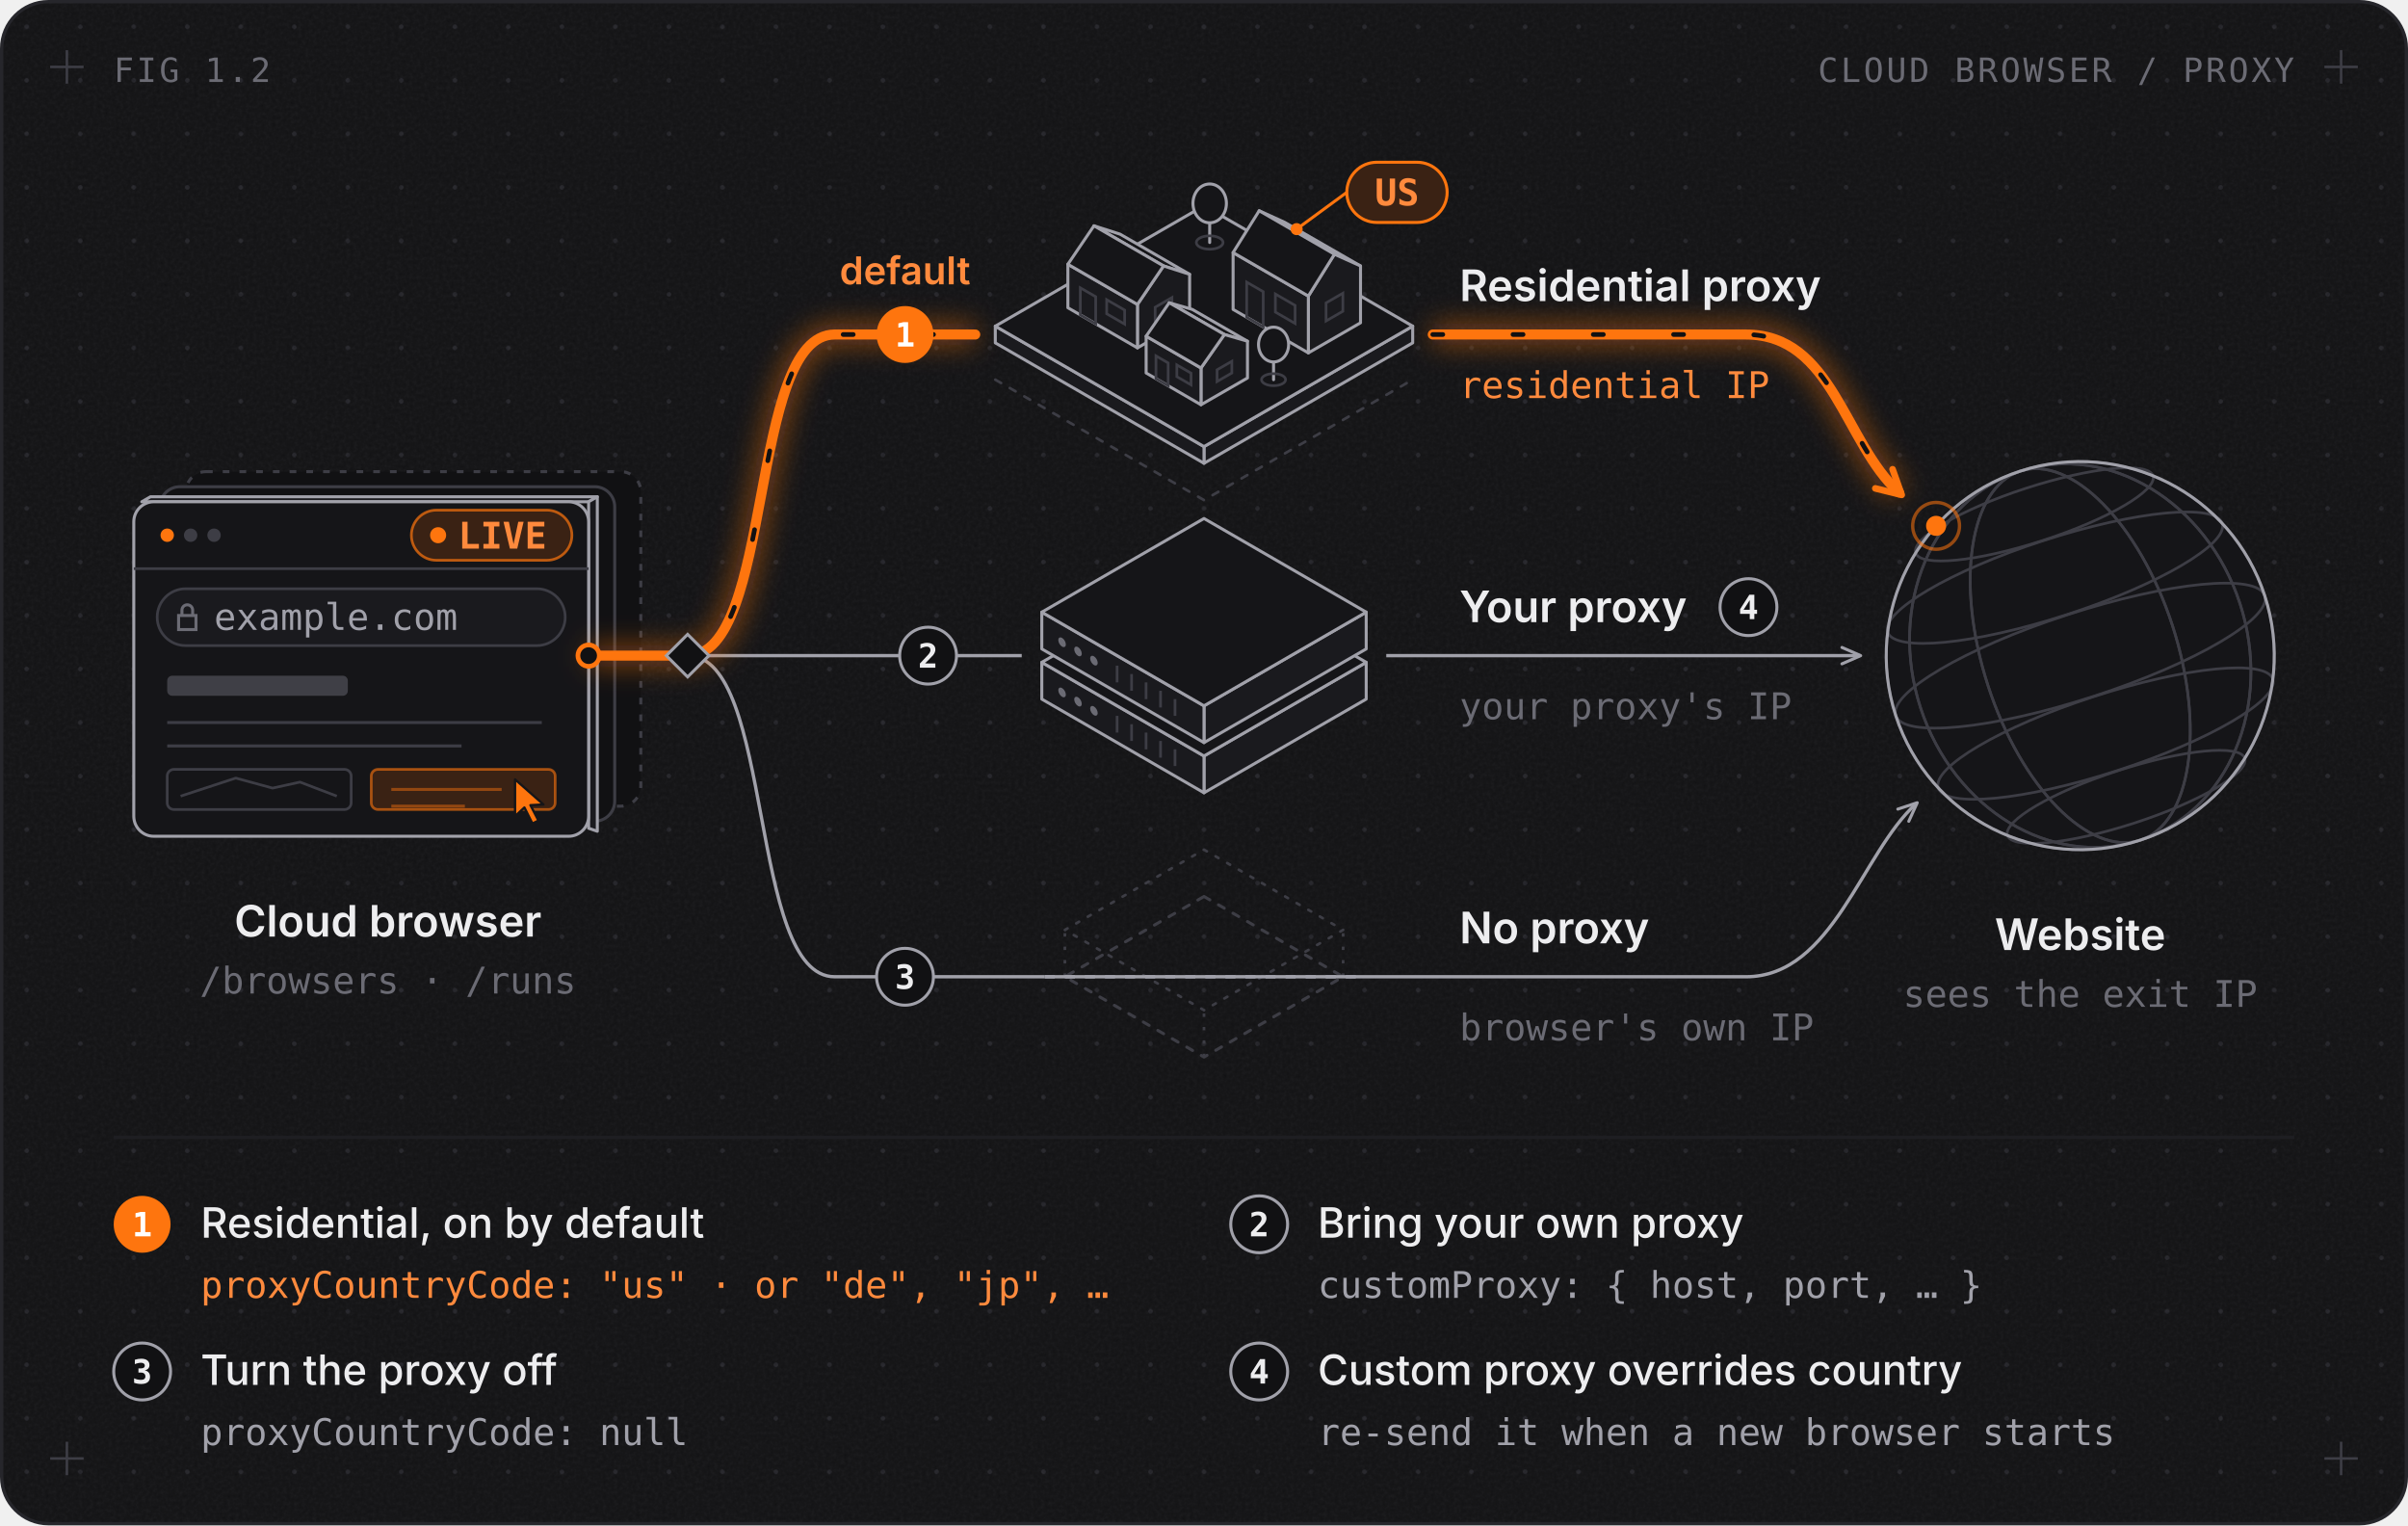
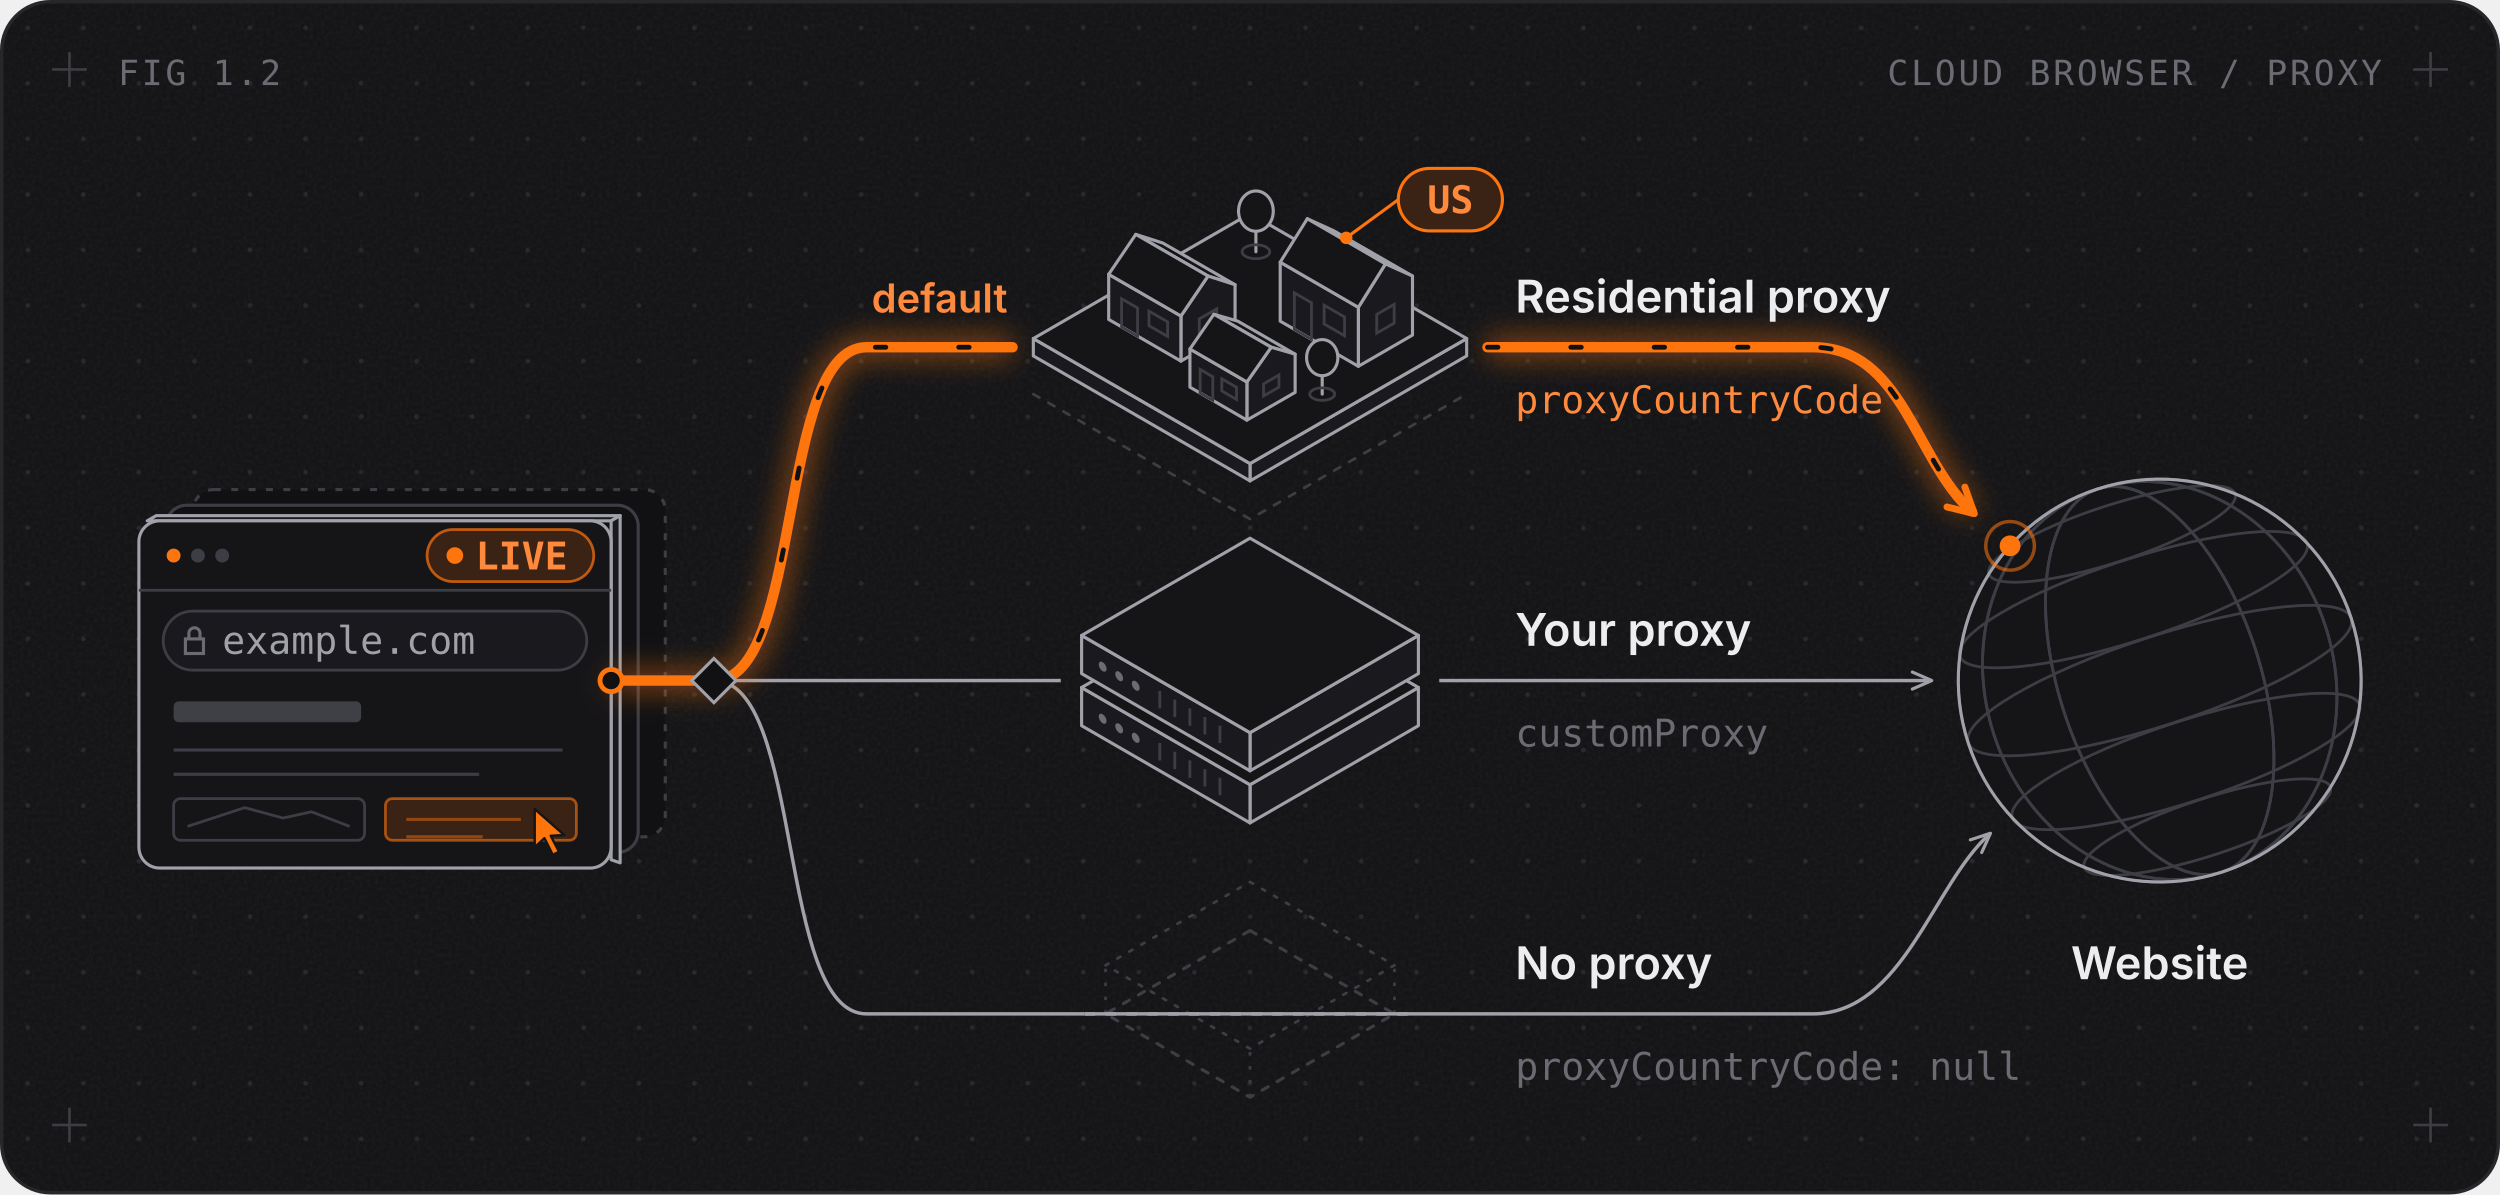
- <svg xmlns="http://www.w3.org/2000/svg" viewBox="0 0 720 456" width="720" height="456" role="img" aria-labelledby="t d" fill="none">
+ <svg xmlns="http://www.w3.org/2000/svg" viewBox="0 0 720 344" width="720" height="344" role="img" aria-labelledby="t d" fill="none">
  <style>.s{font-family:Geist, Inter, -apple-system, BlinkMacSystemFont, 'Segoe UI', Helvetica, Arial, sans-serif}.m{font-family:'Geist Mono', ui-monospace, SFMono-Regular, Menlo, monospace}text{font-kerning:normal}@keyframes fr{to{stroke-dashoffset:-24}}@keyframes cur{0%,100%{transform:translate(0,0)}35%,55%{transform:translate(-30px,-14px)}75%{transform:translate(-8px,-24px)}}@keyframes live{0%,100%{fill-opacity:1}50%{fill-opacity:.25}}@keyframes c0{0%,23%{fill-opacity:1}25%,98%{fill-opacity:0}100%{fill-opacity:1}}@keyframes cn{0%{fill-opacity:0}2%,23%{fill-opacity:1}25%,100%{fill-opacity:0}}@keyframes ping{0%{stroke-opacity:.9;r:4}70%,100%{stroke-opacity:0;r:13}}@media (prefers-reduced-motion:no-preference){.pk{animation:fr 1.2s linear infinite}.cur{animation:cur 6s ease-in-out infinite}.live{animation:live 1.6s ease-in-out infinite}.cc0{animation:c0 12s linear infinite}.cc1{animation:cn 12s linear 3s infinite}.cc2{animation:cn 12s linear 6s infinite}.cc3{animation:cn 12s linear 9s infinite}.ping{animation:ping 2.4s ease-out infinite}}@keyframes spin{0%{transform:scaleX(0)}16.7%{transform:scaleX(.5)}33.3%{transform:scaleX(.866)}50%{transform:scaleX(1)}66.7%{transform:scaleX(.866)}83.3%{transform:scaleX(.5)}100%{transform:scaleX(0)}}.man{display:none}@media (prefers-reduced-motion:no-preference){.mst{display:none}.man{display:inline}.mer{transform-origin:622px 196px;transform-box:view-box;animation:spin 18s linear infinite}}</style>
  <defs>
    <pattern id="dots" width="16" height="16" patternUnits="userSpaceOnUse">
      <circle cx="8" cy="8" r="0.7" fill="#232328" />
    </pattern>
    <filter id="grain" x="0" y="0" width="100%" height="100%">
      <feTurbulence type="fractalNoise" baseFrequency="0.9" numOctaves="2" seed="7" stitchTiles="stitch" />
      <feColorMatrix values="0 0 0 0 0.5  0 0 0 0 0.5  0 0 0 0 0.5  0 0 0 0.07 0" />
    </filter>
    <clipPath id="card">
-       <rect x="0.5" y="0.5" width="719" height="455" rx="14" />
+       <rect x="0.5" y="0.5" width="719" height="343" rx="14" />
    </clipPath>
    <marker id="ah" viewBox="0 0 10 10" refX="8.5" refY="5" markerWidth="7" markerHeight="7" orient="auto-start-reverse">
      <path d="M1 1.5 L9 5 L1 8.5" stroke="#A1A1AA" stroke-width="1.3" fill="none" stroke-linecap="round" stroke-linejoin="round" />
    </marker>
    <marker id="ao" viewBox="0 0 10 10" refX="7" refY="5" markerWidth="11" markerHeight="11" markerUnits="userSpaceOnUse" orient="auto">
      <path d="M1.5 1.5 L8 5 L1.5 8.5" stroke="#FE750E" stroke-width="1.8" fill="none" stroke-linecap="round" stroke-linejoin="round" />
    </marker>
-     <filter id="glow" filterUnits="userSpaceOnUse" x="0" y="0" width="720" height="456">
+     <filter id="glow" filterUnits="userSpaceOnUse" x="0" y="0" width="720" height="344">
      <feGaussianBlur stdDeviation="4" />
    </filter>
  </defs>
-   <rect x="0.5" y="0.5" width="719" height="455" rx="14" fill="#111113" />
+   <rect x="0.5" y="0.5" width="719" height="343" rx="14" fill="#111113" />
  <g clip-path="url(#card)">
-     <rect width="720" height="456" fill="url(#dots)" />
-     <rect width="720" height="456" filter="url(#grain)" />
+     <rect width="720" height="344" fill="url(#dots)" />
+     <rect width="720" height="344" filter="url(#grain)" />
  </g>
-   <rect x="0.5" y="0.5" width="719" height="455" rx="14" fill="none" stroke="#26262B" />
+   <rect x="0.5" y="0.5" width="719" height="343" rx="14" fill="none" stroke="#26262B" />
  <path d="M15 20h10M20 15v10" stroke="#3D3D45" stroke-width="0.75" />
  <path d="M695 20h10M700 15v10" stroke="#3D3D45" stroke-width="0.75" />
-   <path d="M15 436h10M20 431v10" stroke="#3D3D45" stroke-width="0.75" />
-   <path d="M695 436h10M700 431v10" stroke="#3D3D45" stroke-width="0.75" />
+   <path d="M15 324h10M20 319v10" stroke="#3D3D45" stroke-width="0.75" />
+   <path d="M695 324h10M700 319v10" stroke="#3D3D45" stroke-width="0.75" />
  <text x="34.0" y="24.5" font-size="10" fill="#6B6B74" letter-spacing="0.08em" class="m">FIG 1.2</text>
  <text x="686.0" y="24.5" font-size="10" fill="#6B6B74" text-anchor="end" letter-spacing="0.08em" class="m">CLOUD BROWSER / PROXY</text>
  <rect x="55.6" y="141.0" width="136" height="100" rx="6" fill="#111113" stroke="#3D3D45" stroke-width="0.9" stroke-dasharray="2 3" />
  <rect x="47.8" y="145.5" width="136" height="100" rx="6" fill="#111113" stroke="#3D3D45" stroke-width="0.9" />
  <polygon points="42.4,150.0 176.0,150.0 178.6,148.5 45.0,148.5" fill="#1A1A1E" stroke="#A1A1AA" stroke-width="0.9" stroke-linejoin="round" stroke-linecap="round" />
  <polygon points="176.0,150.0 178.6,148.5 178.6,248.5 176.0,247.6" fill="#1A1A1E" stroke="#A1A1AA" stroke-width="0.9" stroke-linejoin="round" stroke-linecap="round" />
  <rect x="40" y="150" width="136" height="100" rx="6" fill="#151518" stroke="#A1A1AA" stroke-width="0.9" />
  <line x1="40" y1="170" x2="176" y2="170" stroke="#3D3D45" stroke-width="0.8" />
  <circle cx="50" cy="160.0" r="2" fill="#FE750E" />
  <circle cx="57" cy="160.0" r="2" fill="#3D3D45" />
  <circle cx="64" cy="160.0" r="2" fill="#3D3D45" />
  <rect x="123" y="152.5" width="48" height="15" rx="7.5" fill="#3A2214" stroke="#FE750E" stroke-width="0.8" stroke-opacity=".7" />
  <circle class="live" cx="131" cy="160" r="2.4" fill="#FE750E" />
  <text x="137.0" y="164.0" font-size="11" fill="#FF8A3D" font-weight="600" class="m">LIVE</text>
  <rect x="47" y="176" width="122" height="17" rx="8.5" fill="#1A1A1E" stroke="#3D3D45" stroke-width="0.8" />
  <path d="M53.4 184.0h5.2v4.2h-5.2zM54.4 184.0v-1.6a1.6 1.6 0 0 1 3.2 0v1.6" stroke="#6B6B74" stroke-width="0.9" />
  <text x="64.0" y="188.3" font-size="11" fill="#A1A1AA" class="m">example.com</text>
  <rect x="50" y="202" width="54" height="6" rx="1.5" fill="#6B6B74" fill-opacity=".5" />
  <line x1="50" y1="216" x2="162" y2="216" stroke="#3D3D45" stroke-width="0.9" />
  <line x1="50" y1="223" x2="138" y2="223" stroke="#3D3D45" stroke-width="0.9" />
  <rect x="50" y="230" width="55.0" height="12" rx="2" stroke="#3D3D45" stroke-width="0.8" />
  <path d="M54 238 l16.5 -5.4 l11.0 3.0 l8.2 -1.8 l11.0 4.2" stroke="#3D3D45" stroke-width="0.8" stroke-linejoin="round" />
  <rect x="111.0" y="230" width="55.0" height="12" rx="2" fill="#3A2214" stroke="#FE750E" stroke-width="0.8" stroke-opacity=".6" />
  <line x1="117.0" y1="236" x2="150.0" y2="236" stroke="#FE750E" stroke-opacity=".45" stroke-width="0.9" />
  <line x1="117.0" y1="241" x2="139.0" y2="241" stroke="#FE750E" stroke-opacity=".45" stroke-width="0.9" />
  <path class="cur" d="M154 233 l0 11 l2.8 -2.6 l2.4 4.8 l1.8 -0.9 l-2.4 -4.6 l3.9 -0.2z" fill="#FE750E" stroke="#151518" stroke-width="0.7" stroke-linejoin="round" />
  <g transform="rotate(-18 622 196)">
    <circle cx="622" cy="196" r="58" fill="#151518" />
    <ellipse cx="622" cy="240.4" rx="37.3" ry="8.2" stroke="#3D3D45" stroke-width="0.8" />
    <ellipse cx="622" cy="220.5" rx="52.6" ry="11.6" stroke="#3D3D45" stroke-width="0.8" />
    <ellipse cx="622" cy="196.0" rx="58.0" ry="12.8" stroke="#3D3D45" stroke-width="0.8" />
    <ellipse cx="622" cy="171.5" rx="52.6" ry="11.6" stroke="#3D3D45" stroke-width="0.8" />
    <ellipse cx="622" cy="151.6" rx="37.3" ry="8.2" stroke="#3D3D45" stroke-width="0.8" />
    <g class="mst">
      <ellipse cx="622" cy="196" rx="0.00" ry="58" stroke="#3D3D45" stroke-width="0.8" />
      <ellipse cx="622" cy="196" rx="29.00" ry="58" stroke="#3D3D45" stroke-width="0.8" />
      <ellipse cx="622" cy="196" rx="50.23" ry="58" stroke="#3D3D45" stroke-width="0.8" />
      <ellipse cx="622" cy="196" rx="58.00" ry="58" stroke="#3D3D45" stroke-width="0.8" />
      <ellipse cx="622" cy="196" rx="50.23" ry="58" stroke="#3D3D45" stroke-width="0.8" />
      <ellipse cx="622" cy="196" rx="29.00" ry="58" stroke="#3D3D45" stroke-width="0.8" />
    </g>
    <g class="man" aria-hidden="true">
      <ellipse class="mer" style="animation-delay:0s" cx="622" cy="196" rx="58" ry="58" stroke="#3D3D45" stroke-width="0.8" vector-effect="non-scaling-stroke" />
      <ellipse class="mer" style="animation-delay:-3s" cx="622" cy="196" rx="58" ry="58" stroke="#3D3D45" stroke-width="0.8" vector-effect="non-scaling-stroke" />
      <ellipse class="mer" style="animation-delay:-6s" cx="622" cy="196" rx="58" ry="58" stroke="#3D3D45" stroke-width="0.8" vector-effect="non-scaling-stroke" />
      <ellipse class="mer" style="animation-delay:-9s" cx="622" cy="196" rx="58" ry="58" stroke="#3D3D45" stroke-width="0.8" vector-effect="non-scaling-stroke" />
      <ellipse class="mer" style="animation-delay:-12s" cx="622" cy="196" rx="58" ry="58" stroke="#3D3D45" stroke-width="0.8" vector-effect="non-scaling-stroke" />
      <ellipse class="mer" style="animation-delay:-15s" cx="622" cy="196" rx="58" ry="58" stroke="#3D3D45" stroke-width="0.8" vector-effect="non-scaling-stroke" />
    </g>
    <circle cx="622" cy="196" r="58" stroke="#A1A1AA" stroke-width="0.9" />
  </g>
  <path d="M205.6 196 H305.5" stroke="#A1A1AA" stroke-width="1" />
  <path d="M414.5 196 H556.0" stroke="#A1A1AA" stroke-width="1" marker-end="url(#ah)" />
  <path d="M205.6 196 C231.6 196 223.6 292 249.6 292 H312.4" stroke="#A1A1AA" stroke-width="1" />
  <polygon points="360.0,268.0 401.6,292.0 360.0,316.0 318.4,292.0" stroke="#3D3D45" stroke-width="0.9" stroke-dasharray="2 3" stroke-linejoin="round" stroke-linecap="round" />
  <polygon points="360.0,254.0 401.6,278.0 360.0,302.0 318.4,278.0" stroke="#3D3D45" stroke-width="0.8" stroke-dasharray="1 3" stroke-linejoin="round" stroke-linecap="round" />
  <line x1="318.4" y1="292.0" x2="318.4" y2="278.0" stroke="#3D3D45" stroke-width="0.8" stroke-dasharray="1 3" />
  <line x1="360.0" y1="316.0" x2="360.0" y2="302.0" stroke="#3D3D45" stroke-width="0.8" stroke-dasharray="1 3" />
  <line x1="401.6" y1="292.0" x2="401.6" y2="278.0" stroke="#3D3D45" stroke-width="0.8" stroke-dasharray="1 3" />
  <path d="M312.4 292 H522 C548 292 556.6 254.9 573.0 240.2" stroke="#A1A1AA" stroke-width="1" marker-end="url(#ah)" />
  <path d="M312.4 292 H407.6" stroke="#A1A1AA" stroke-width="1" stroke-dasharray="3 3" />
  <path d="M176.0 196 H205.6 C231.6 196 223.6 100 249.6 100 H291.6" stroke="#FE750E" stroke-width="6" stroke-opacity="0.5" filter="url(#glow)" />
  <path d="M176.0 196 H205.6 C231.6 196 223.6 100 249.6 100 H291.6" stroke="#FE750E" stroke-width="3" stroke-linecap="round" stroke-linejoin="round" />
  <path class="pk" d="M176.0 196 H205.6 C231.6 196 223.6 100 249.6 100 H291.6" stroke="#111113" stroke-width="1.4" stroke-linecap="round" stroke-dasharray="3 21" />
  <path d="M428.4 100 H522 C548 100 551.4 132.4 567.8 147.2" stroke="#FE750E" stroke-width="6" stroke-opacity="0.5" filter="url(#glow)" />
  <path d="M428.4 100 H522 C548 100 551.4 132.4 567.8 147.2" stroke="#FE750E" stroke-width="3" stroke-linecap="round" stroke-linejoin="round" marker-end="url(#ao)" />
  <path class="pk" d="M428.4 100 H522 C548 100 551.4 132.4 567.8 147.2" stroke="#111113" stroke-width="1.4" stroke-linecap="round" stroke-dasharray="3 21" />
  <circle cx="176.0" cy="196" r="3.2" fill="#111113" stroke="#FE750E" stroke-width="1.4" />
  <rect x="201.1" y="191.5" width="9" height="9" transform="rotate(45 205.6 196)" fill="#111113" stroke="#A1A1AA" stroke-width="0.9" />
  <circle class="ping" cx="578.9" cy="157.2" r="7" stroke="#FE750E" stroke-width="1" stroke-opacity=".55" />
  <circle cx="578.9" cy="157.2" r="3" fill="#FE750E" />
  <polyline points="297.6,113.5 360.0,149.5 422.4,113.5" stroke="#3D3D45" stroke-width="0.8" stroke-dasharray="2 3" stroke-linejoin="round" stroke-linecap="round" />
  <polygon points="422.4,97.5 360.0,133.5 360.0,138.5 422.4,102.5" fill="#1A1A1E" stroke="#A1A1AA" stroke-width="0.9" stroke-linejoin="round" stroke-linecap="round" />
  <polygon points="297.6,97.5 360.0,133.5 360.0,138.5 297.6,102.5" fill="#1A1A1E" stroke="#A1A1AA" stroke-width="0.9" stroke-linejoin="round" stroke-linecap="round" />
  <polygon points="360.0,61.5 422.4,97.5 360.0,133.5 297.6,97.5" fill="#151518" stroke="#A1A1AA" stroke-width="0.9" stroke-linejoin="round" stroke-linecap="round" />
  <line x1="361.7" y1="72.5" x2="361.7" y2="63.5" stroke="#A1A1AA" stroke-width="0.9" stroke-linecap="round" />
  <ellipse cx="361.7" cy="60.8" rx="5.0" ry="5.8" fill="#151518" stroke="#A1A1AA" stroke-width="0.9" />
  <ellipse cx="361.7" cy="72.5" rx="4.0" ry="2.0" stroke="#3D3D45" stroke-width="0.8" />
  <polygon points="384.2,66.5 406.8,79.5 399.0,76.0 376.5,63.0" fill="#151518" stroke="#A1A1AA" stroke-width="0.9" stroke-linejoin="round" stroke-linecap="round" />
  <polygon points="406.8,96.5 406.8,79.5 399.0,76.0 391.2,88.5 391.2,105.5" fill="#1A1A1E" stroke="#A1A1AA" stroke-width="0.9" stroke-linejoin="round" stroke-linecap="round" />
  <polygon points="368.7,92.5 391.2,105.5 391.2,88.5 368.7,75.5" fill="#1A1A1E" stroke="#A1A1AA" stroke-width="0.9" stroke-linejoin="round" stroke-linecap="round" />
  <polygon points="376.5,63.0 399.0,76.0 391.2,88.5 368.7,75.5" fill="#151518" stroke="#A1A1AA" stroke-width="0.9" stroke-linejoin="round" stroke-linecap="round" />
  <g transform="matrix(0.866,0.5,0,1,368.7,92.5)">
    <rect x="4.7" y="-10.5" width="5.7" height="10.5" stroke="#3D3D45" stroke-width="0.8" vector-effect="non-scaling-stroke" />
    <rect x="14.6" y="-11.9" width="6.8" height="5.4" stroke="#3D3D45" stroke-width="0.8" vector-effect="non-scaling-stroke" />
  </g>
  <g transform="matrix(-0.866,0.5,0,1,406.8,96.5)">
    <rect x="6.1" y="-11.9" width="5.8" height="5.4" stroke="#3D3D45" stroke-width="0.8" vector-effect="non-scaling-stroke" />
  </g>
  <line x1="380.8" y1="113.5" x2="380.8" y2="105.5" stroke="#A1A1AA" stroke-width="0.9" stroke-linecap="round" />
  <ellipse cx="380.8" cy="103.0" rx="4.5" ry="5.2" fill="#151518" stroke="#A1A1AA" stroke-width="0.9" />
  <ellipse cx="380.8" cy="113.5" rx="3.6" ry="1.8" stroke="#3D3D45" stroke-width="0.8" />
  <polygon points="334.9,70.0 355.7,82.0 347.9,79.5 327.1,67.5" fill="#151518" stroke="#A1A1AA" stroke-width="0.9" stroke-linejoin="round" stroke-linecap="round" />
  <polygon points="355.7,95.0 355.7,82.0 347.9,79.5 340.1,91.0 340.1,104.0" fill="#1A1A1E" stroke="#A1A1AA" stroke-width="0.9" stroke-linejoin="round" stroke-linecap="round" />
  <polygon points="319.3,92.0 340.1,104.0 340.1,91.0 319.3,79.0" fill="#1A1A1E" stroke="#A1A1AA" stroke-width="0.9" stroke-linejoin="round" stroke-linecap="round" />
  <polygon points="327.1,67.5 347.9,79.5 340.1,91.0 319.3,79.0" fill="#151518" stroke="#A1A1AA" stroke-width="0.9" stroke-linejoin="round" stroke-linecap="round" />
  <g transform="matrix(0.866,0.5,0,1,319.3,92.0)">
    <rect x="4.3" y="-8.1" width="5.3" height="8.1" stroke="#3D3D45" stroke-width="0.8" vector-effect="non-scaling-stroke" />
    <rect x="13.4" y="-9.1" width="6.2" height="4.2" stroke="#3D3D45" stroke-width="0.8" vector-effect="non-scaling-stroke" />
  </g>
  <g transform="matrix(-0.866,0.5,0,1,355.7,95.0)">
    <rect x="6.1" y="-9.1" width="5.8" height="4.2" stroke="#3D3D45" stroke-width="0.8" vector-effect="non-scaling-stroke" />
  </g>
  <polygon points="356.5,92.5 373.0,102.0 366.1,100.0 349.6,90.5" fill="#151518" stroke="#A1A1AA" stroke-width="0.9" stroke-linejoin="round" stroke-linecap="round" />
  <polygon points="373.0,113.0 373.0,102.0 366.1,100.0 359.1,110.0 359.1,121.0" fill="#1A1A1E" stroke="#A1A1AA" stroke-width="0.9" stroke-linejoin="round" stroke-linecap="round" />
  <polygon points="342.7,111.5 359.1,121.0 359.1,110.0 342.7,100.5" fill="#1A1A1E" stroke="#A1A1AA" stroke-width="0.9" stroke-linejoin="round" stroke-linecap="round" />
  <polygon points="349.6,90.5 366.1,100.0 359.1,110.0 342.7,100.5" fill="#151518" stroke="#A1A1AA" stroke-width="0.9" stroke-linejoin="round" stroke-linecap="round" />
  <g transform="matrix(0.866,0.5,0,1,342.7,111.5)">
    <rect x="3.4" y="-6.8" width="4.2" height="6.8" stroke="#3D3D45" stroke-width="0.8" vector-effect="non-scaling-stroke" />
    <rect x="10.6" y="-7.7" width="4.9" height="3.5" stroke="#3D3D45" stroke-width="0.8" vector-effect="non-scaling-stroke" />
  </g>
  <g transform="matrix(-0.866,0.5,0,1,373.0,113.0)">
    <rect x="5.4" y="-7.7" width="5.1" height="3.5" stroke="#3D3D45" stroke-width="0.8" vector-effect="non-scaling-stroke" />
  </g>
  <polygon points="408.5,198.0 360.0,226.0 360.0,237.0 408.5,209.0" fill="#1A1A1E" stroke="#A1A1AA" stroke-width="0.9" stroke-linejoin="round" stroke-linecap="round" />
  <polygon points="311.5,198.0 360.0,226.0 360.0,237.0 311.5,209.0" fill="#1A1A1E" stroke="#A1A1AA" stroke-width="0.9" stroke-linejoin="round" stroke-linecap="round" />
  <polygon points="360.0,170.0 408.5,198.0 360.0,226.0 311.5,198.0" fill="#151518" stroke="#A1A1AA" stroke-width="0.9" stroke-linejoin="round" stroke-linecap="round" />
  <g transform="matrix(0.866,0.5,0,1,311.5,209.0)">
    <circle cx="7.0" cy="-5.5" r="1.3" fill="#6B6B74" />
    <circle cx="12.5" cy="-5.5" r="1.3" fill="#6B6B74" />
    <circle cx="18.0" cy="-5.5" r="1.3" fill="#6B6B74" />
    <line x1="26" y1="-8" x2="26" y2="-3" stroke="#3D3D45" stroke-width="0.8" vector-effect="non-scaling-stroke" />
    <line x1="31" y1="-8" x2="31" y2="-3" stroke="#3D3D45" stroke-width="0.8" vector-effect="non-scaling-stroke" />
    <line x1="36" y1="-8" x2="36" y2="-3" stroke="#3D3D45" stroke-width="0.8" vector-effect="non-scaling-stroke" />
    <line x1="41" y1="-8" x2="41" y2="-3" stroke="#3D3D45" stroke-width="0.8" vector-effect="non-scaling-stroke" />
    <line x1="46" y1="-8" x2="46" y2="-3" stroke="#3D3D45" stroke-width="0.8" vector-effect="non-scaling-stroke" />
  </g>
  <polygon points="408.5,183.0 360.0,211.0 360.0,222.0 408.5,194.0" fill="#1A1A1E" stroke="#A1A1AA" stroke-width="0.9" stroke-linejoin="round" stroke-linecap="round" />
  <polygon points="311.5,183.0 360.0,211.0 360.0,222.0 311.5,194.0" fill="#1A1A1E" stroke="#A1A1AA" stroke-width="0.9" stroke-linejoin="round" stroke-linecap="round" />
  <polygon points="360.0,155.0 408.5,183.0 360.0,211.0 311.5,183.0" fill="#151518" stroke="#A1A1AA" stroke-width="0.9" stroke-linejoin="round" stroke-linecap="round" />
  <g transform="matrix(0.866,0.5,0,1,311.5,194.0)">
    <circle cx="7.0" cy="-5.5" r="1.3" fill="#6B6B74" />
    <circle cx="12.5" cy="-5.5" r="1.3" fill="#6B6B74" />
    <circle cx="18.0" cy="-5.5" r="1.3" fill="#6B6B74" />
    <line x1="26" y1="-8" x2="26" y2="-3" stroke="#3D3D45" stroke-width="0.8" vector-effect="non-scaling-stroke" />
    <line x1="31" y1="-8" x2="31" y2="-3" stroke="#3D3D45" stroke-width="0.8" vector-effect="non-scaling-stroke" />
    <line x1="36" y1="-8" x2="36" y2="-3" stroke="#3D3D45" stroke-width="0.8" vector-effect="non-scaling-stroke" />
    <line x1="41" y1="-8" x2="41" y2="-3" stroke="#3D3D45" stroke-width="0.8" vector-effect="non-scaling-stroke" />
    <line x1="46" y1="-8" x2="46" y2="-3" stroke="#3D3D45" stroke-width="0.8" vector-effect="non-scaling-stroke" />
  </g>
  <path d="M387.7 68.5 L402.7 57.5" stroke="#FE750E" stroke-width="0.9" />
  <circle cx="387.7" cy="68.5" r="1.8" fill="#FE750E" />
  <rect x="402.7" y="48.5" width="30" height="18" rx="9" fill="#3A2214" stroke="#FE750E" stroke-width="0.9" />
  <text x="417.7" y="61.4" font-size="11" fill="#FF8A3D" font-weight="600" text-anchor="middle" class="m cc0">US</text>
  <text x="417.7" y="61.4" font-size="11" fill="#FF8A3D" font-weight="600" text-anchor="middle" class="m cc1" fill-opacity="0" aria-hidden="true">DE</text>
  <text x="417.7" y="61.4" font-size="11" fill="#FF8A3D" font-weight="600" text-anchor="middle" class="m cc2" fill-opacity="0" aria-hidden="true">JP</text>
  <text x="417.7" y="61.4" font-size="11" fill="#FF8A3D" font-weight="600" text-anchor="middle" class="m cc3" fill-opacity="0" aria-hidden="true">BR</text>
-   <circle cx="270.6" cy="100.0" r="8.5" fill="#FE750E" />
-   <text x="270.6" y="103.6" font-size="10" fill="#FFFFFF" font-weight="600" text-anchor="middle" class="m">1</text>
-   <text x="270.6" y="85.0" font-size="11.5" fill="#FF8A3D" font-weight="600" text-anchor="middle" class="s">default</text>
-   <circle cx="277.5" cy="196.0" r="8.5" fill="#111113" stroke="#A1A1AA" stroke-width="0.9" />
-   <text x="277.5" y="199.6" font-size="10" fill="#EDEDEF" font-weight="600" text-anchor="middle" class="m">2</text>
-   <circle cx="270.6" cy="292.0" r="8.5" fill="#111113" stroke="#A1A1AA" stroke-width="0.9" />
-   <text x="270.6" y="295.6" font-size="10" fill="#EDEDEF" font-weight="600" text-anchor="middle" class="m">3</text>
+   <text x="270.6" y="90.0" font-size="11.5" fill="#FF8A3D" font-weight="600" text-anchor="middle" class="s">default</text>
  <text x="436.4" y="90.0" font-size="13" fill="#EDEDEF" font-weight="600" class="s">Residential proxy</text>
-   <text x="436.4" y="119.0" font-size="11" fill="#FF8A3D" class="m">residential IP</text>
+   <text x="436.4" y="119.0" font-size="11" fill="#FF8A3D" class="m">proxyCountryCode</text>
  <text x="436.4" y="186.0" font-size="13" fill="#EDEDEF" font-weight="600" class="s">Your proxy</text>
-   <text x="436.4" y="215.0" font-size="11" fill="#6B6B74" class="m">your proxy's IP</text>
+   <text x="436.4" y="215.0" font-size="11" fill="#6B6B74" class="m">customProxy</text>
  <text x="436.4" y="282.0" font-size="13" fill="#EDEDEF" font-weight="600" class="s">No proxy</text>
-   <text x="436.4" y="311.0" font-size="11" fill="#6B6B74" class="m">browser's own IP</text>
-   <circle cx="522.8" cy="181.5" r="8.5" fill="#111113" stroke="#A1A1AA" stroke-width="0.9" />
-   <text x="522.8" y="185.1" font-size="10" fill="#EDEDEF" font-weight="600" text-anchor="middle" class="m">4</text>
-   <text x="116.0" y="280.0" font-size="13" fill="#EDEDEF" font-weight="600" text-anchor="middle" class="s">Cloud browser</text>
-   <text x="116.0" y="297.0" font-size="11" fill="#6B6B74" text-anchor="middle" class="m">/browsers · /runs</text>
-   <text x="622.0" y="284.0" font-size="13" fill="#EDEDEF" font-weight="600" text-anchor="middle" class="s">Website</text>
-   <text x="622.0" y="301.0" font-size="11" fill="#6B6B74" text-anchor="middle" class="m">sees the exit IP</text>
-   <line x1="34" y1="340" x2="686" y2="340" stroke="#1E1E22" stroke-width="1" />
-   <circle cx="42.5" cy="366.0" r="8.5" fill="#FE750E" />
-   <text x="42.5" y="369.6" font-size="10" fill="#FFFFFF" font-weight="600" text-anchor="middle" class="m">1</text>
-   <text x="60.0" y="370.0" font-size="12.5" fill="#EDEDEF" font-weight="500" class="s">Residential, on by default</text>
-   <text x="60.0" y="388.0" font-size="11" fill="#FF8A3D" class="m">proxyCountryCode: "us" · or "de", "jp", …</text>
-   <circle cx="376.5" cy="366.0" r="8.5" fill="#111113" stroke="#A1A1AA" stroke-width="0.9" />
-   <text x="376.5" y="369.6" font-size="10" fill="#EDEDEF" font-weight="600" text-anchor="middle" class="m">2</text>
-   <text x="394.0" y="370.0" font-size="12.5" fill="#EDEDEF" font-weight="500" class="s">Bring your own proxy</text>
-   <text x="394.0" y="388.0" font-size="11" fill="#A1A1AA" class="m">customProxy: { host, port, … }</text>
-   <circle cx="42.5" cy="410.0" r="8.5" fill="#111113" stroke="#A1A1AA" stroke-width="0.9" />
-   <text x="42.5" y="413.6" font-size="10" fill="#EDEDEF" font-weight="600" text-anchor="middle" class="m">3</text>
-   <text x="60.0" y="414.0" font-size="12.5" fill="#EDEDEF" font-weight="500" class="s">Turn the proxy off</text>
-   <text x="60.0" y="432.0" font-size="11" fill="#A1A1AA" class="m">proxyCountryCode: null</text>
-   <circle cx="376.5" cy="410.0" r="8.5" fill="#111113" stroke="#A1A1AA" stroke-width="0.9" />
-   <text x="376.5" y="413.6" font-size="10" fill="#EDEDEF" font-weight="600" text-anchor="middle" class="m">4</text>
-   <text x="394.0" y="414.0" font-size="12.5" fill="#EDEDEF" font-weight="500" class="s">Custom proxy overrides country</text>
-   <text x="394.0" y="432.0" font-size="11" fill="#A1A1AA" class="m">re-send it when a new browser starts</text>
+   <text x="436.4" y="311.0" font-size="11" fill="#6B6B74" class="m">proxyCountryCode: null</text>
+   <text x="622.0" y="282.0" font-size="13" fill="#EDEDEF" font-weight="600" text-anchor="middle" class="s">Website</text>
</svg>
